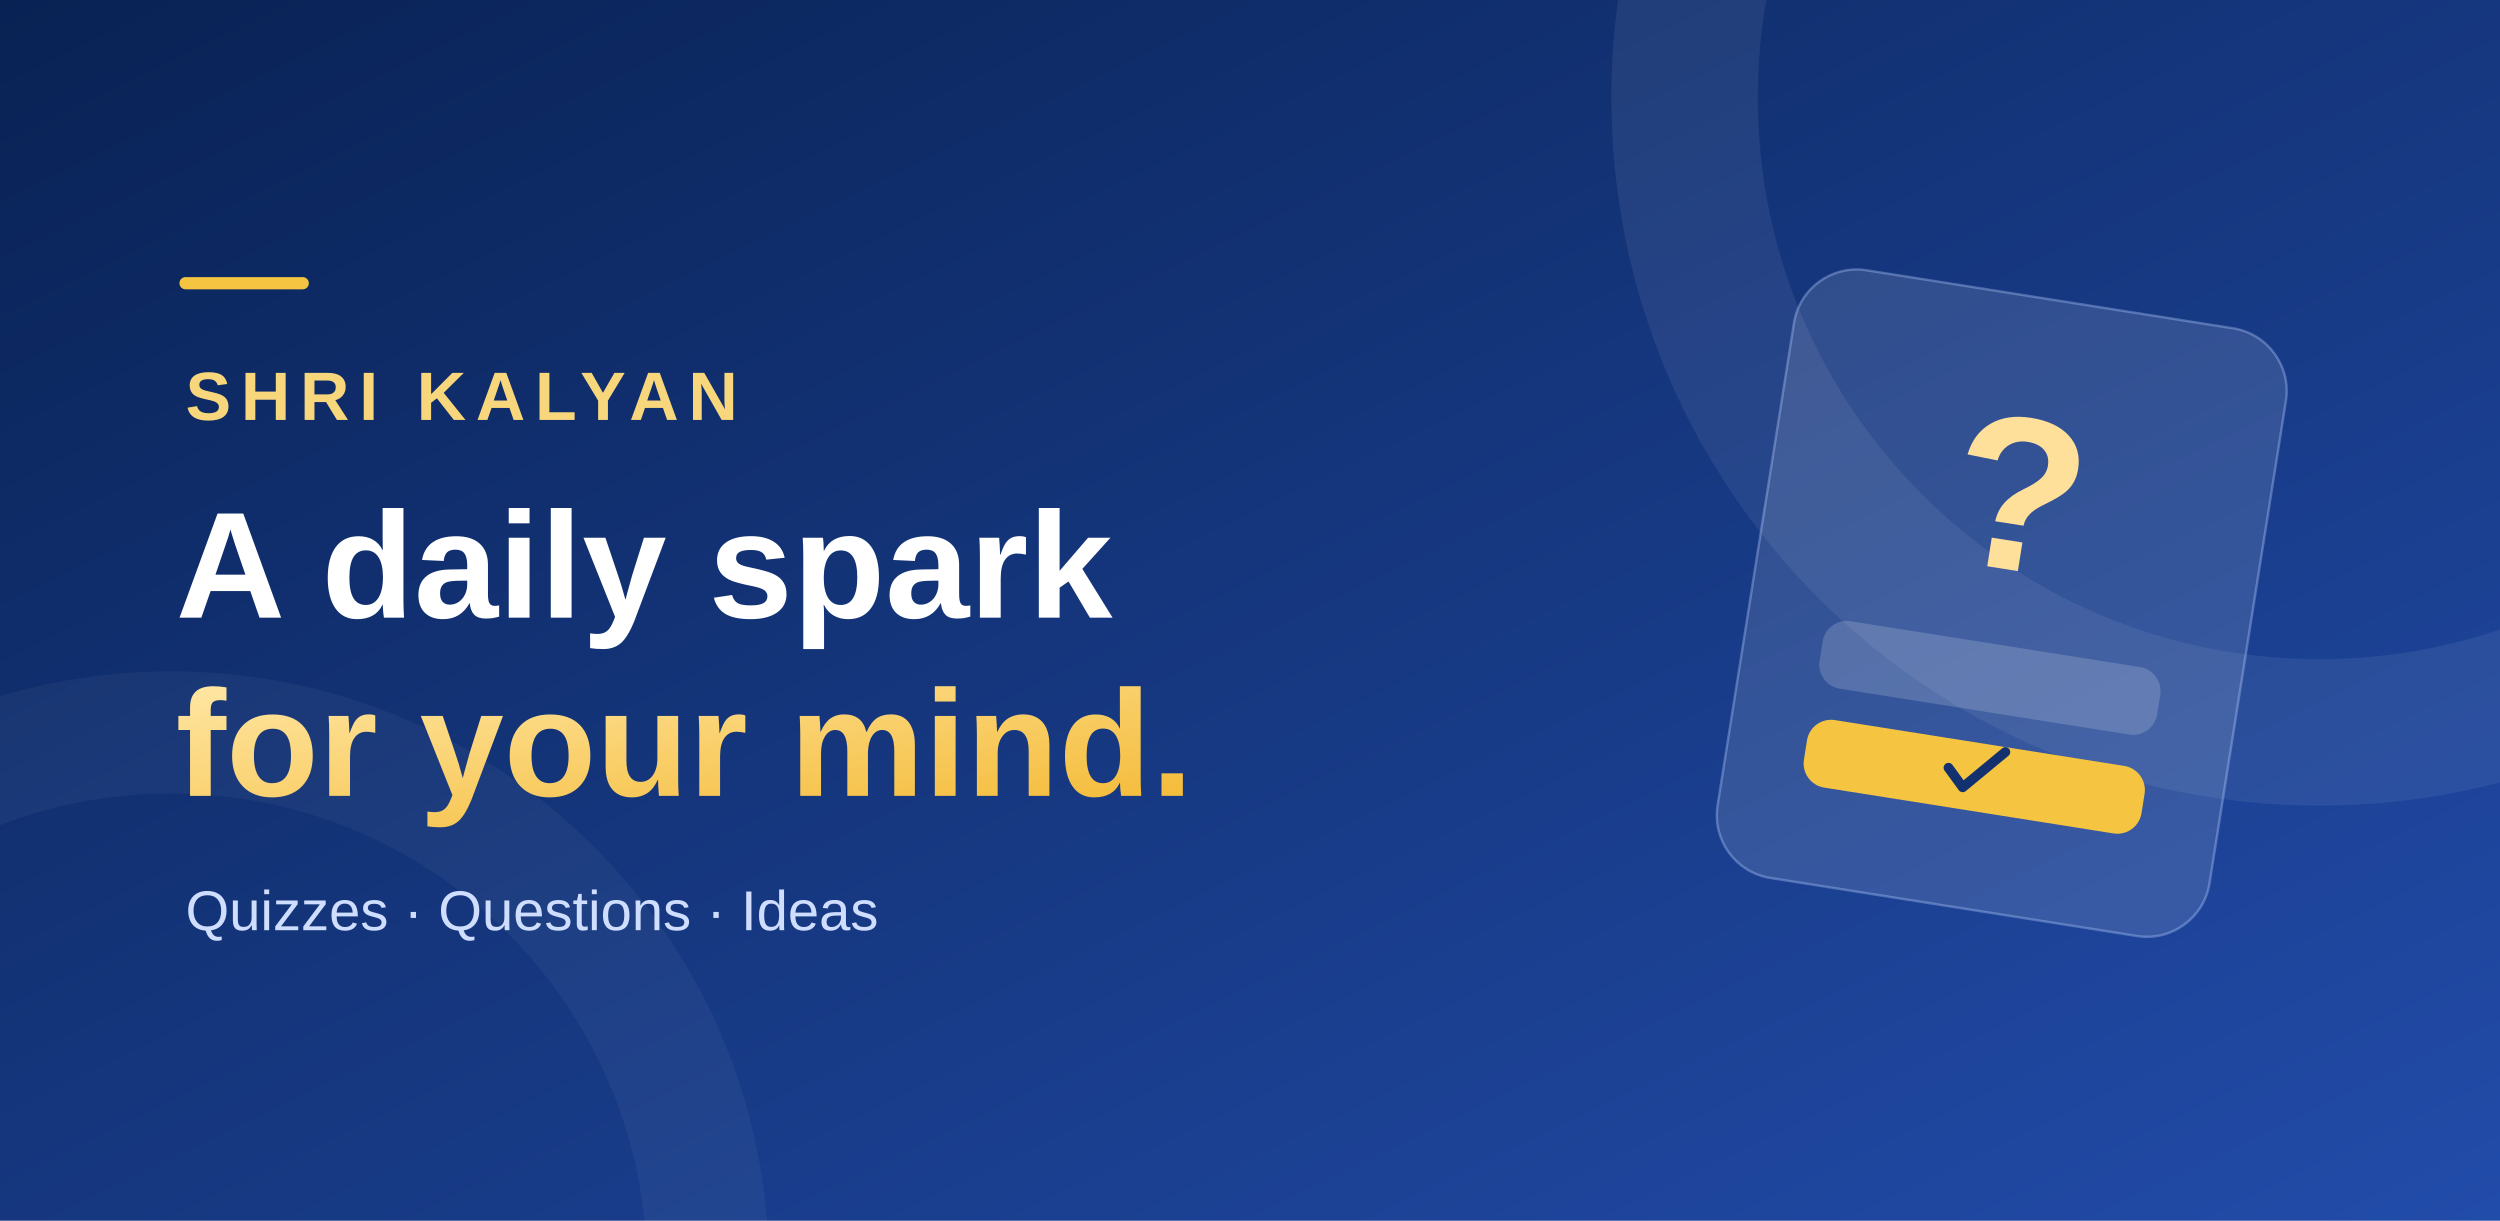
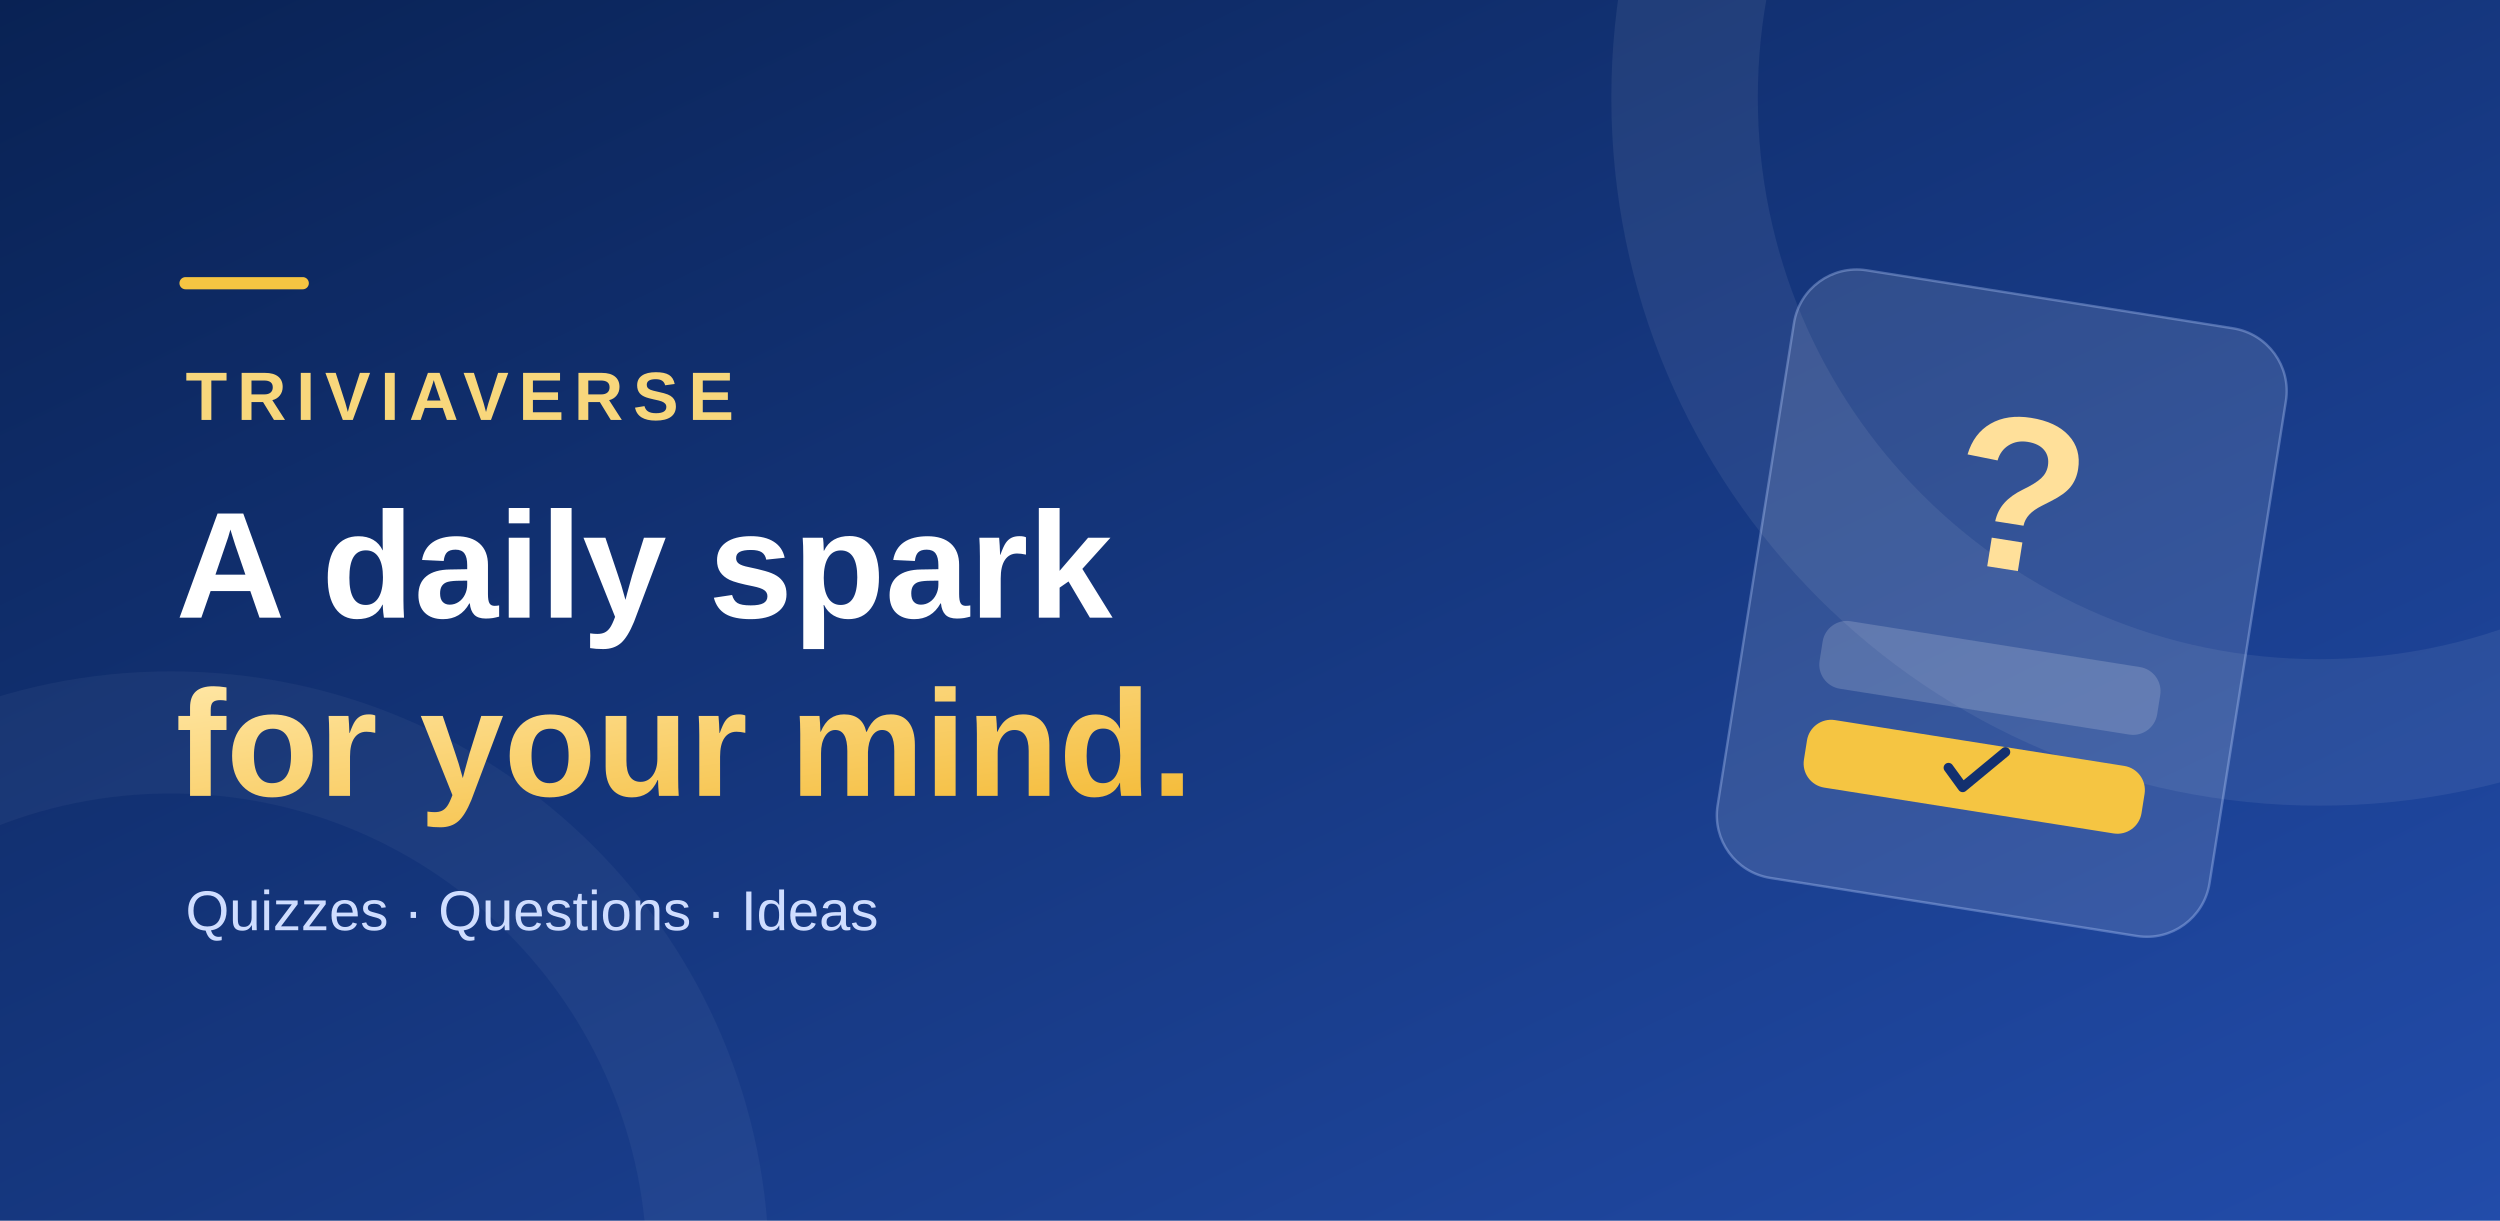
<svg xmlns="http://www.w3.org/2000/svg" width="1024" height="500" viewBox="0 0 1024 500">
  <defs>
    <linearGradient id="bg" x2="1" y2="1">
      <stop stop-color="#092254" />
      <stop offset="1" stop-color="#224caa" />
    </linearGradient>
    <linearGradient id="gold" x2="1" y2="1">
      <stop stop-color="#ffe6a3" />
      <stop offset="1" stop-color="#f3b72e" />
    </linearGradient>
  </defs>
  <rect width="1024" height="500" fill="url(#bg)" />
  <circle cx="950" cy="40" r="260" fill="none" stroke="#ffffff" stroke-opacity=".07" stroke-width="60" />
  <circle cx="70" cy="520" r="220" fill="none" stroke="#ffffff" stroke-opacity=".04" stroke-width="50" />
  <path d="M76 116h48" stroke="#f5c542" stroke-width="5" stroke-linecap="round" />
-   <text x="76" y="172" font-family="Arial,sans-serif" font-size="28" font-weight="700" letter-spacing="4" fill="#f8d77c">SHRI KALYAN</text>
+   <text x="76" y="172" font-family="Arial,sans-serif" font-size="28" font-weight="700" letter-spacing="4" fill="#f8d77c">TRIVIAVERSE</text>
  <text x="72" y="253" font-family="Arial,sans-serif" font-size="62" font-weight="700" fill="white">A daily spark</text>
  <text x="72" y="326" font-family="Arial,sans-serif" font-size="62" font-weight="700" fill="url(#gold)">for your mind.</text>
  <text x="76" y="381" font-family="Arial,sans-serif" font-size="23" fill="#cfddff">Quizzes · Questions · Ideas</text>
  <g transform="translate(718 122) rotate(9 108 125)">
    <rect width="204" height="252" rx="26" fill="#ffffff" fill-opacity=".12" stroke="#b8cdff" stroke-opacity=".35" />
    <text x="102" y="112" text-anchor="middle" font-family="Arial,sans-serif" font-size="90" font-weight="700" fill="#ffe09a">?</text>
    <rect x="32" y="143" width="140" height="28" rx="10" fill="white" fill-opacity=".17" />
    <rect x="32" y="184" width="140" height="28" rx="10" fill="#f5c542" />
    <path d="m91 196 7 7 15-17" stroke="#13306f" stroke-width="4" fill="none" stroke-linecap="round" stroke-linejoin="round" />
  </g>
</svg>
